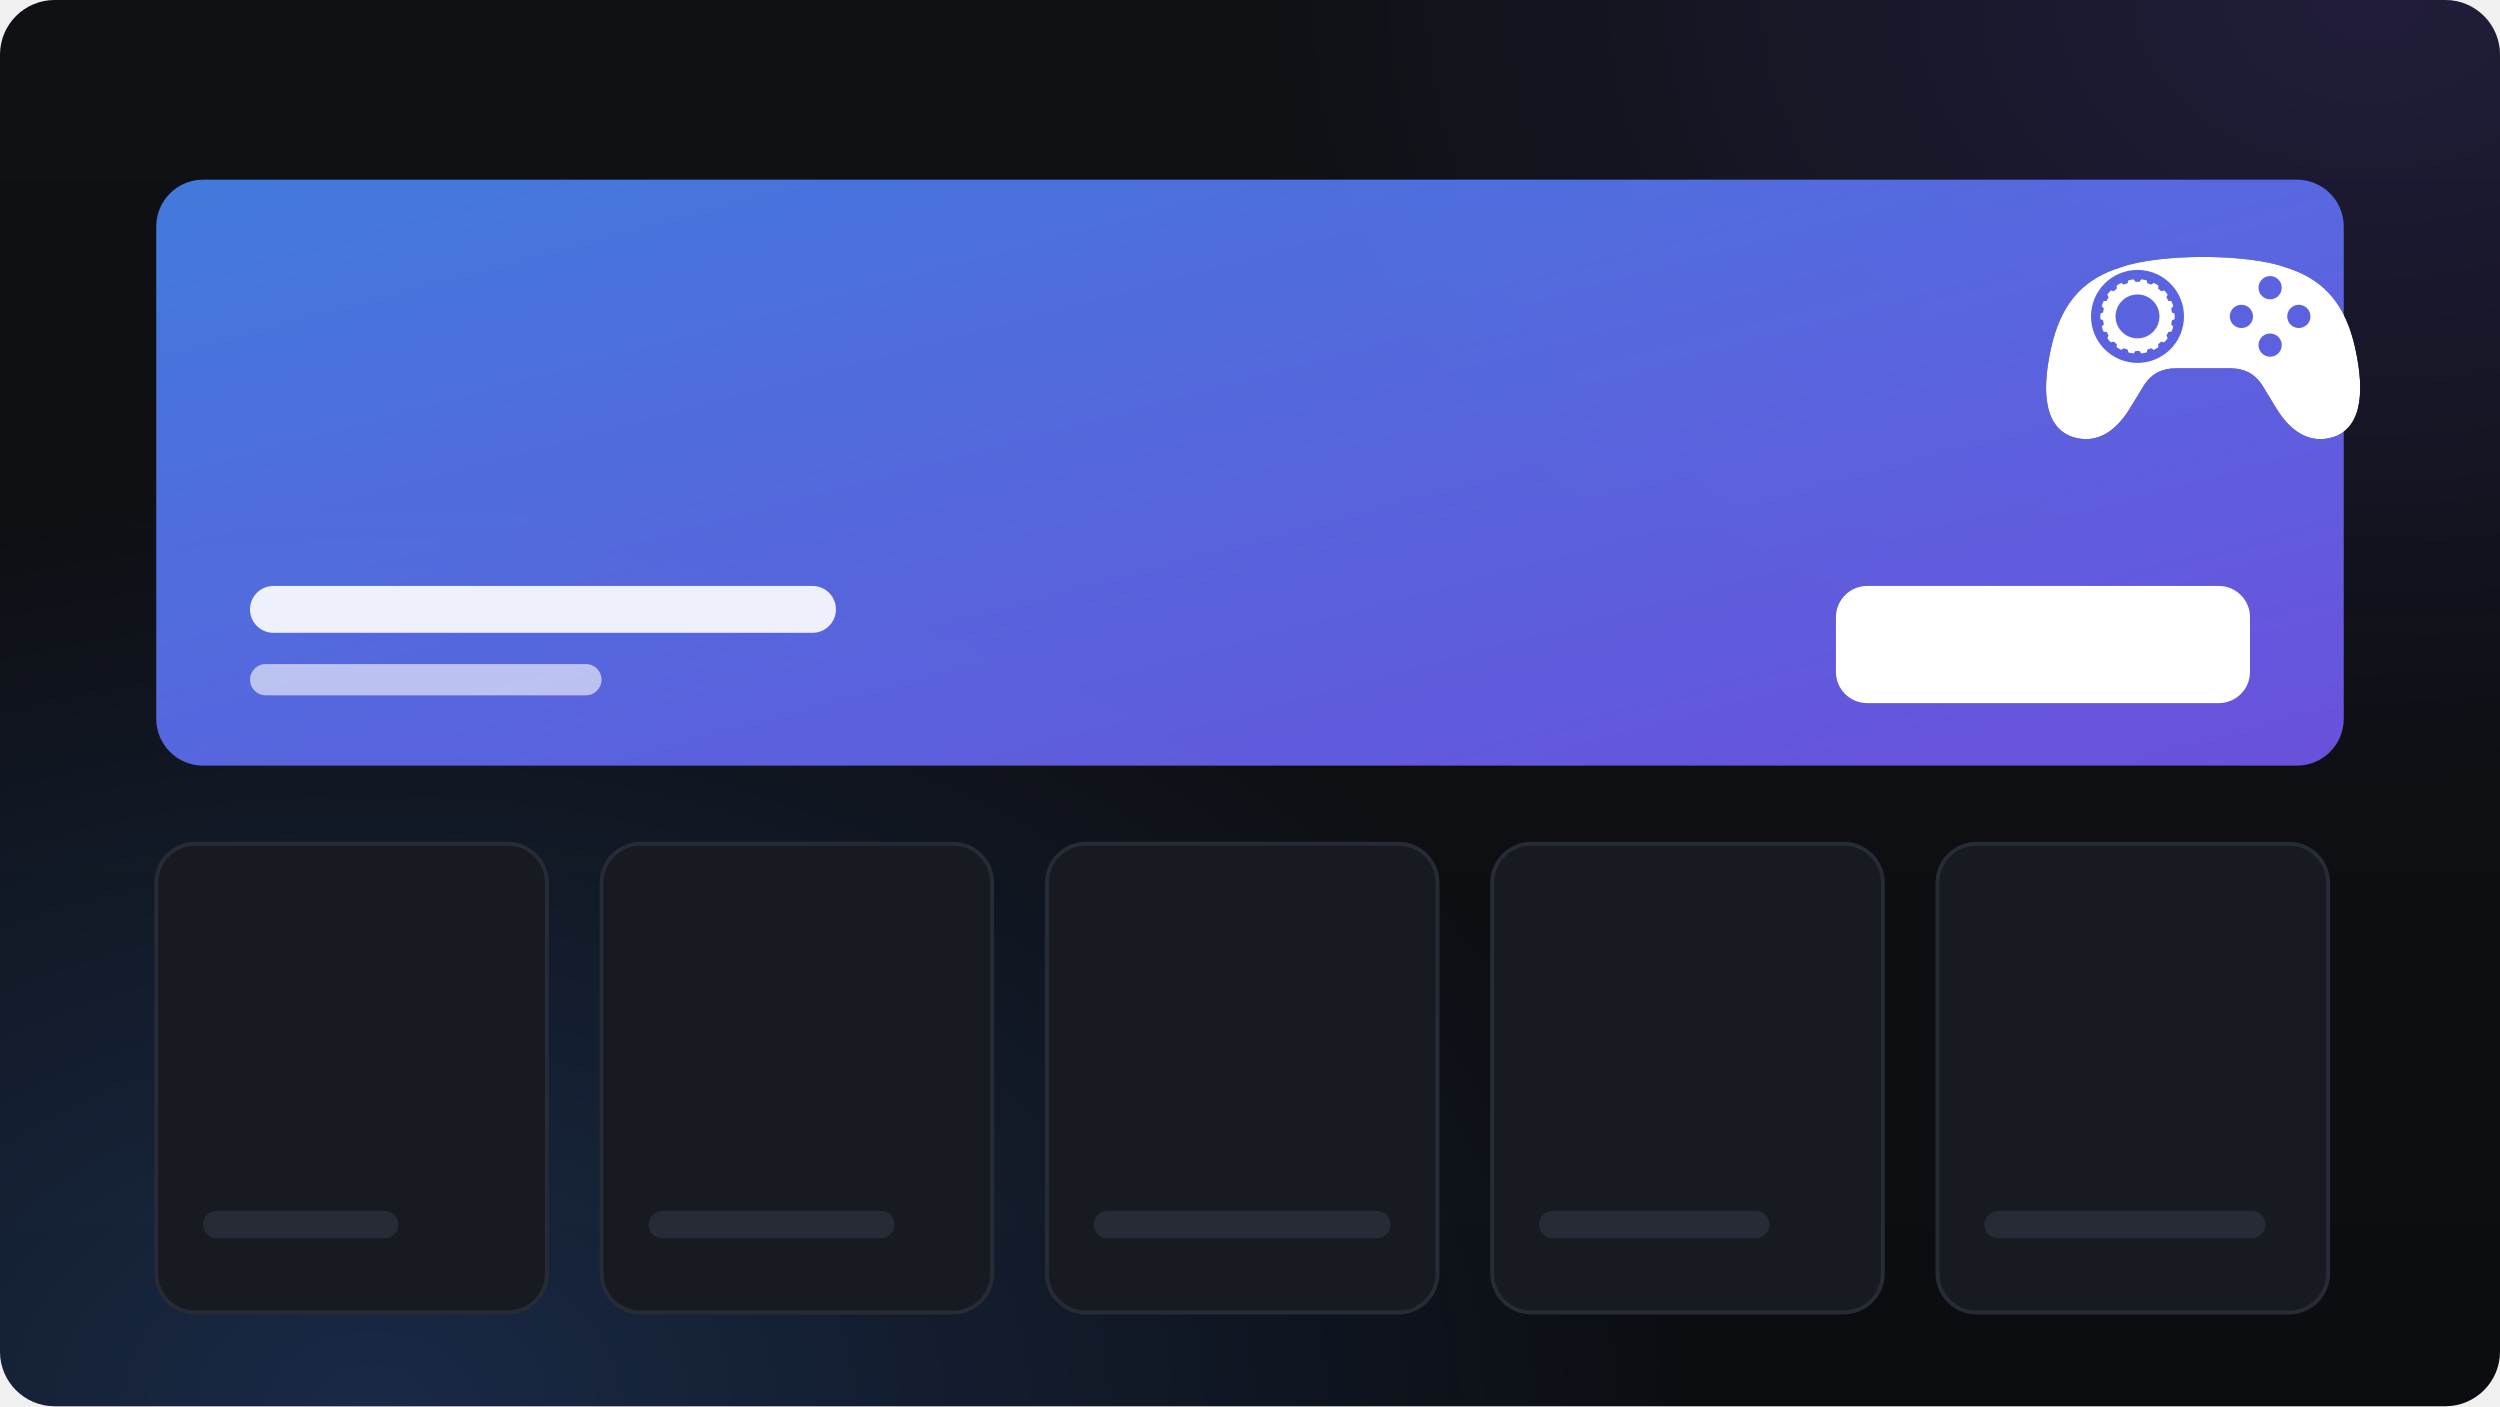
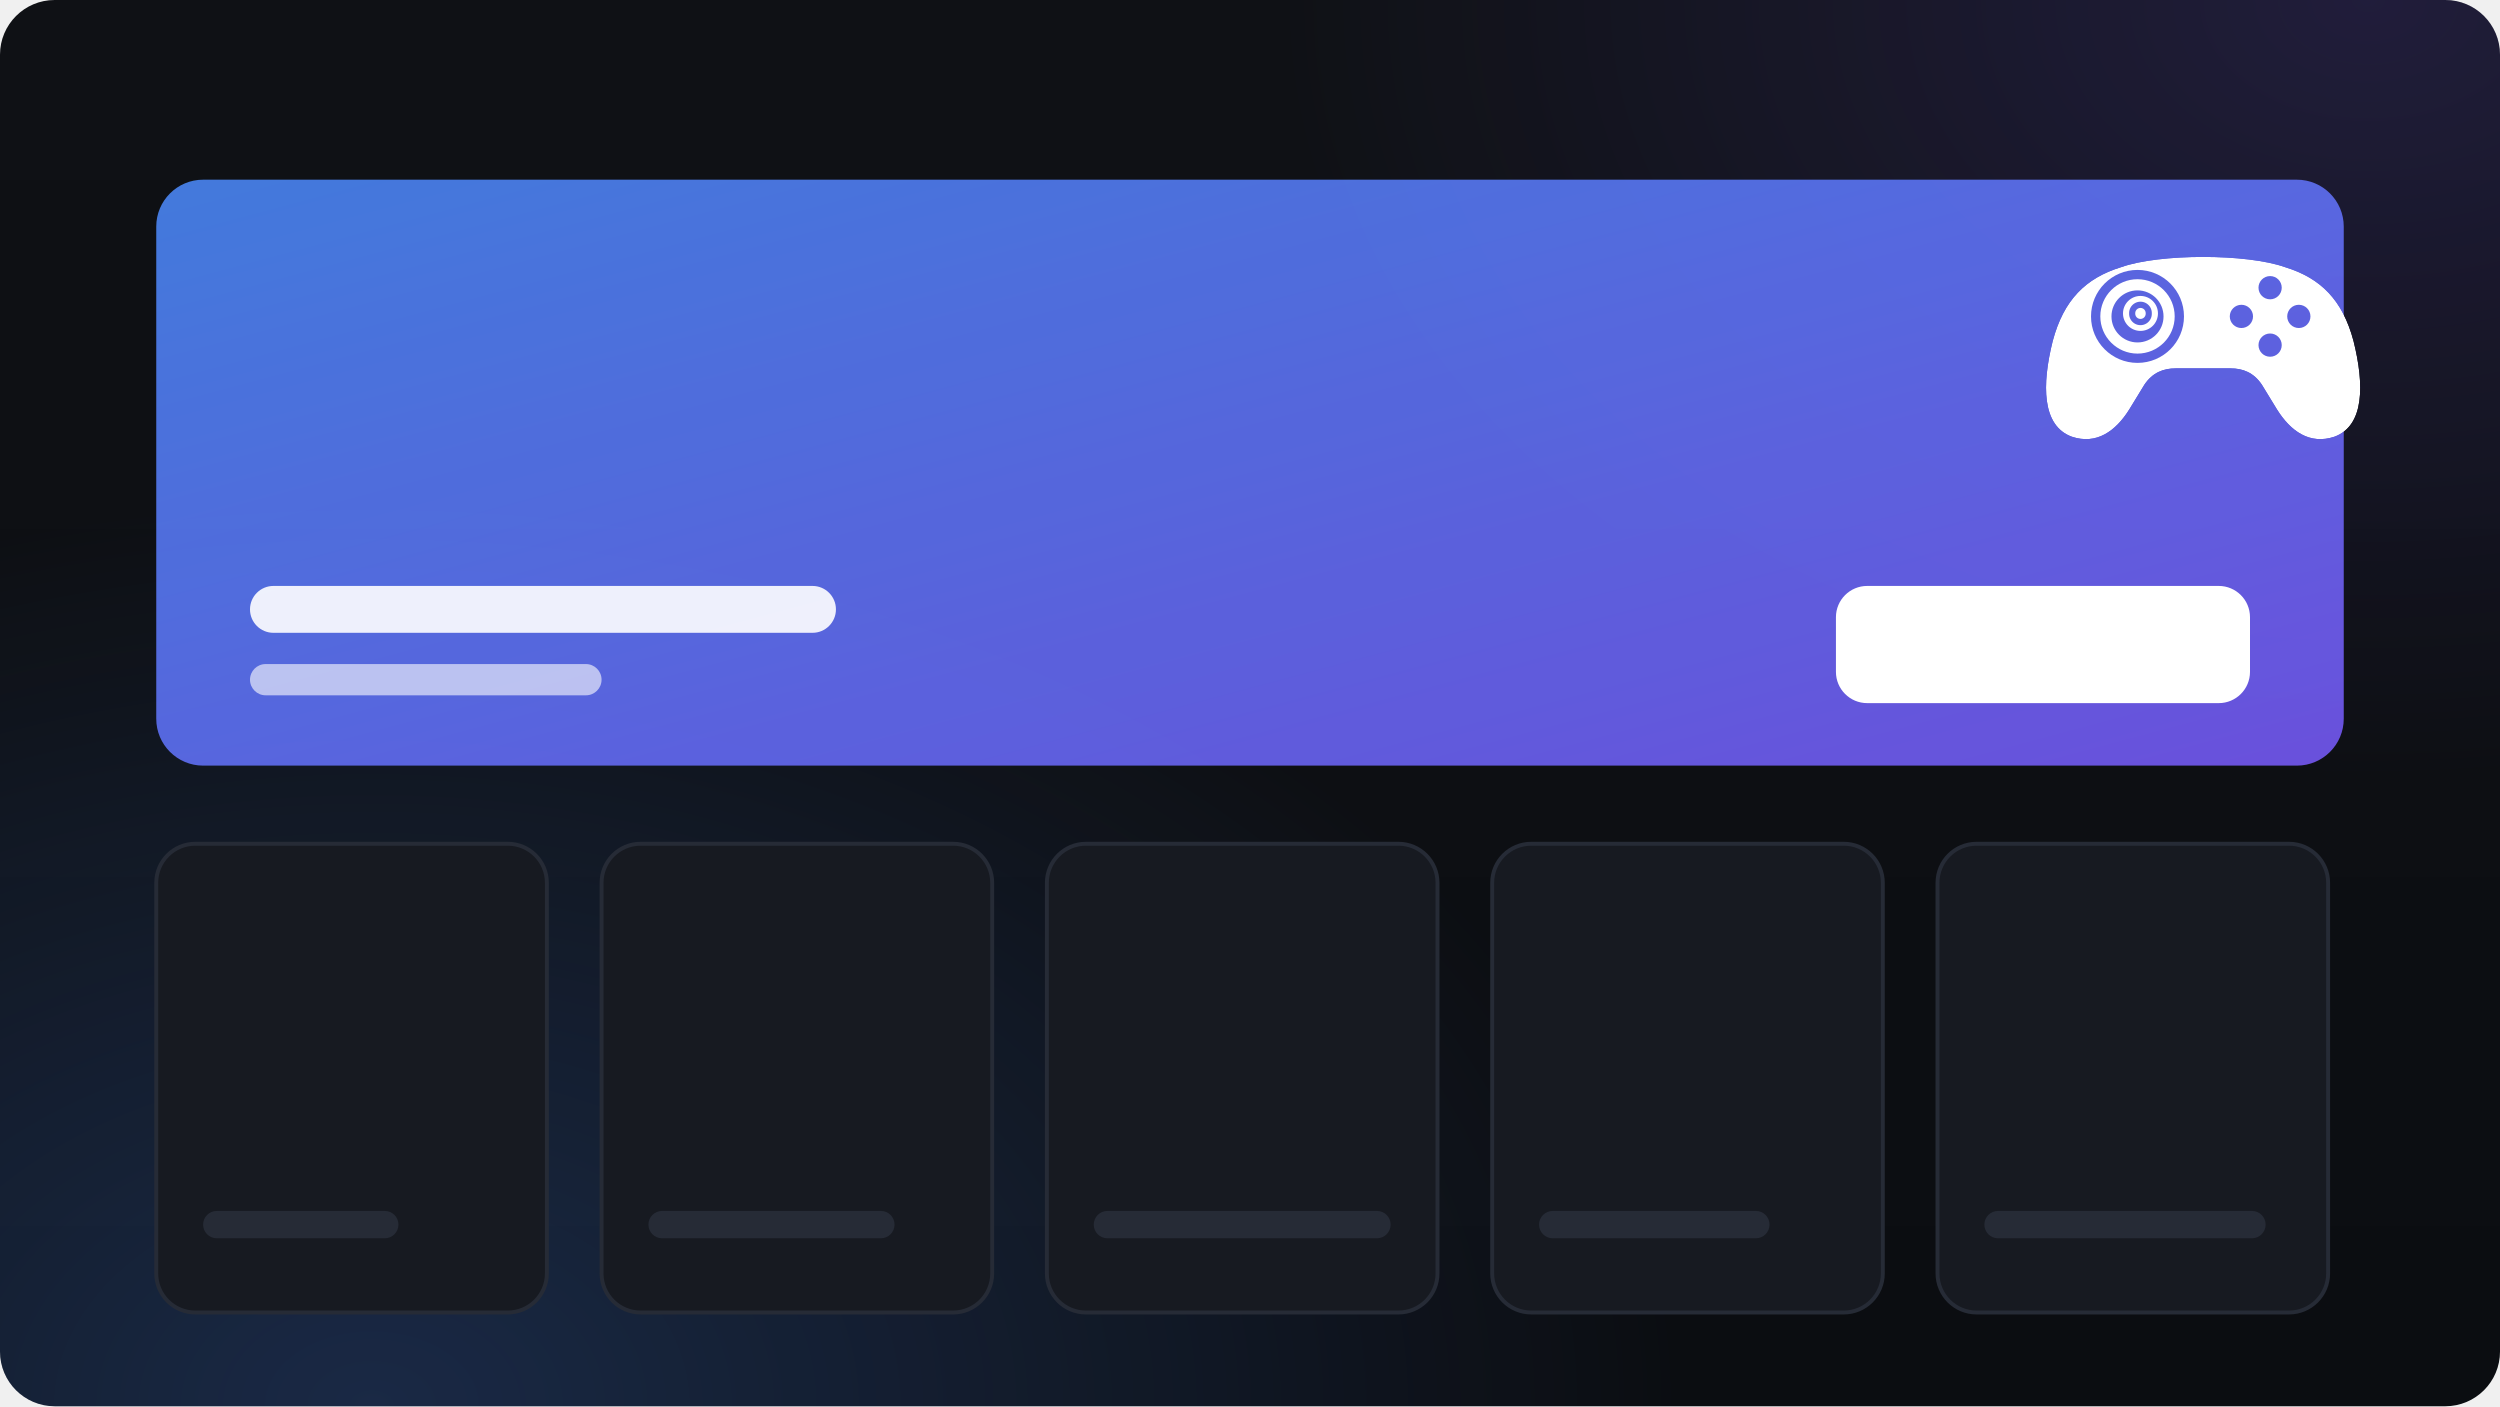
<svg xmlns="http://www.w3.org/2000/svg" width="640" height="360" viewBox="0 0 640 360">
  <defs>
    <linearGradient id="bg" x1="0" y1="0" x2="0" y2="1">
      <stop offset="0" stop-color="#0F1115" />
      <stop offset="1" stop-color="#0B0D11" />
    </linearGradient>
    <radialGradient id="ga" cx="0.5" cy="0.5" r="0.5">
      <stop offset="0" stop-color="#4C8DFF" stop-opacity="0.22" />
      <stop offset="1" stop-color="#4C8DFF" stop-opacity="0" />
    </radialGradient>
    <radialGradient id="gb" cx="0.5" cy="0.5" r="0.5">
      <stop offset="0" stop-color="#7A5CFF" stop-opacity="0.16" />
      <stop offset="1" stop-color="#7A5CFF" stop-opacity="0" />
    </radialGradient>
    <linearGradient id="acc" x1="0" y1="0" x2="1" y2="1">
      <stop offset="0" stop-color="#4C8DFF" />
      <stop offset="1" stop-color="#7A5CFF" />
    </linearGradient>
  </defs>
  <clipPath id="r">
    <rect width="640" height="360" rx="14" />
  </clipPath>
  <g clip-path="url(#r)">
    <rect width="640" height="360" fill="url(#bg)" />
    <ellipse cx="96.0" cy="360.0" rx="333.333" ry="233.333" fill="url(#ga)" />
    <ellipse cx="608.0" cy="0.0" rx="283.333" ry="200.0" fill="url(#gb)" />
    <rect x="40" y="46" width="560" height="150" rx="12" fill="url(#acc)" opacity="0.85" />
    <rect x="64" y="150" width="150" height="12" rx="6" fill="#FFFFFF" opacity="0.9" />
    <rect x="64" y="170" width="90" height="8" rx="4" fill="#FFFFFF" opacity="0.6" />
    <rect x="470" y="150" width="106" height="30" rx="8" fill="#FFFFFF" />
    <rect x="40" y="216" width="100" height="120" rx="10" fill="#171A21" stroke="#262B36" />
    <rect x="52" y="310" width="50" height="7" rx="3.5" fill="#262B36" />
    <rect x="154" y="216" width="100" height="120" rx="10" fill="#171A21" stroke="#262B36" />
    <rect x="166" y="310" width="63" height="7" rx="3.5" fill="#262B36" />
    <rect x="268" y="216" width="100" height="120" rx="10" fill="#171A21" stroke="#262B36" />
    <rect x="280" y="310" width="76" height="7" rx="3.5" fill="#262B36" />
    <rect x="382" y="216" width="100" height="120" rx="10" fill="#171A21" stroke="#262B36" />
    <rect x="394" y="310" width="59" height="7" rx="3.5" fill="#262B36" />
    <rect x="496" y="216" width="100" height="120" rx="10" fill="#171A21" stroke="#262B36" />
    <rect x="508" y="310" width="72" height="7" rx="3.5" fill="#262B36" />
    <g transform="translate(522.00,60.00) scale(0.35)">
      <mask id="m-cg" maskUnits="userSpaceOnUse" x="-20" y="-20" width="280.0" height="200.0">
        <path d="M60,24 C88,14 152,14 180,24 C206,32 222,48 230,78 C238,110 238,140 216,148 C198,154 184,144 174,128 L163,110 C157,101 149,98 140,98 L100,98 C91,98 83,101 77,110 L66,128 C56,144 42,154 24,148 C2,140 2,110 10,78 C18,48 34,32 60,24 Z" fill="#fff" />
        <circle cx="72.0" cy="60.0" r="34.0" fill="#000" />
        <circle cx="169.0" cy="39.0" r="8.5" fill="#000" />
        <circle cx="190.0" cy="60.0" r="8.5" fill="#000" />
        <circle cx="169.0" cy="81.0" r="8.5" fill="#000" />
        <circle cx="148.0" cy="60.0" r="8.5" fill="#000" />
      </mask>
      <path d="M60,24 C88,14 152,14 180,24 C206,32 222,48 230,78 C238,110 238,140 216,148 C198,154 184,144 174,128 L163,110 C157,101 149,98 140,98 L100,98 C91,98 83,101 77,110 L66,128 C56,144 42,154 24,148 C2,140 2,110 10,78 C18,48 34,32 60,24 Z" fill="#FFFFFF" mask="url(#m-cg)" />
-       <path fill="#FFFFFF" fill-rule="evenodd" d="M72.00,34.70 L72.17,34.70 L72.33,34.71 L72.50,34.71 L72.66,34.71 L72.83,34.72 L72.99,34.72 L73.16,34.73 L73.32,34.74 L73.49,34.68 L73.67,34.51 L73.86,34.25 L74.05,33.93 L74.25,33.59 L74.45,33.30 L74.65,33.08 L74.84,32.97 L75.02,32.97 L75.20,32.99 L75.37,33.01 L75.55,33.03 L75.73,33.06 L75.90,33.08 L76.08,33.11 L76.26,33.13 L76.43,33.16 L76.61,33.19 L76.78,33.22 L76.96,33.26 L77.13,33.29 L77.31,33.32 L77.48,33.36 L77.66,33.39 L77.83,33.43 L78.00,33.47 L78.18,33.51 L78.35,33.55 L78.52,33.60 L78.67,33.73 L78.79,33.97 L78.89,34.29 L78.97,34.67 L79.04,35.05 L79.12,35.38 L79.22,35.64 L79.35,35.79 L79.50,35.84 L79.66,35.89 L79.82,35.94 L79.97,35.99 L80.13,36.05 L80.29,36.10 L80.44,36.15 L80.60,36.21 L80.76,36.27 L80.91,36.33 L81.07,36.38 L81.22,36.44 L81.37,36.50 L81.53,36.57 L81.68,36.63 L81.83,36.69 L82.00,36.73 L82.21,36.67 L82.46,36.50 L82.75,36.28 L83.05,36.04 L83.34,35.81 L83.62,35.64 L83.85,35.57 L84.03,35.61 L84.19,35.68 L84.35,35.76 L84.51,35.85 L84.66,35.93 L84.82,36.01 L84.98,36.10 L85.13,36.18 L85.29,36.27 L85.45,36.36 L85.60,36.44 L85.75,36.53 L85.91,36.62 L86.06,36.72 L86.21,36.81 L86.36,36.90 L86.51,37.00 L86.66,37.09 L86.81,37.19 L86.96,37.29 L87.11,37.38 L87.23,37.52 L87.28,37.76 L87.28,38.08 L87.23,38.45 L87.17,38.83 L87.12,39.19 L87.11,39.49 L87.15,39.71 L87.27,39.83 L87.40,39.93 L87.53,40.03 L87.66,40.13 L87.79,40.24 L87.92,40.34 L88.05,40.45 L88.18,40.55 L88.30,40.66 L88.43,40.76 L88.55,40.87 L88.68,40.98 L88.80,41.09 L88.93,41.20 L89.05,41.31 L89.17,41.42 L89.30,41.53 L89.49,41.57 L89.76,41.53 L90.09,41.43 L90.45,41.30 L90.82,41.18 L91.15,41.10 L91.42,41.08 L91.61,41.15 L91.73,41.28 L91.85,41.41 L91.97,41.54 L92.09,41.67 L92.21,41.80 L92.33,41.93 L92.45,42.07 L92.57,42.20 L92.68,42.34 L92.80,42.47 L92.91,42.61 L93.03,42.74 L93.14,42.88 L93.25,43.02 L93.36,43.16 L93.47,43.30 L93.58,43.44 L93.69,43.58 L93.79,43.73 L93.90,43.87 L93.99,44.02 L93.99,44.24 L93.90,44.52 L93.74,44.85 L93.55,45.19 L93.37,45.51 L93.24,45.81 L93.18,46.05 L93.22,46.22 L93.30,46.36 L93.39,46.50 L93.48,46.64 L93.57,46.78 L93.65,46.92 L93.74,47.07 L93.82,47.21 L93.91,47.35 L93.99,47.50 L94.07,47.64 L94.15,47.78 L94.23,47.93 L94.31,48.08 L94.39,48.22 L94.46,48.37 L94.54,48.52 L94.67,48.64 L94.91,48.70 L95.23,48.73 L95.61,48.74 L95.99,48.75 L96.35,48.77 L96.64,48.84 L96.83,48.94 L96.92,49.10 L96.99,49.26 L97.06,49.43 L97.13,49.59 L97.20,49.76 L97.26,49.92 L97.33,50.09 L97.39,50.25 L97.46,50.42 L97.52,50.59 L97.58,50.75 L97.64,50.92 L97.70,51.09 L97.76,51.26 L97.81,51.43 L97.87,51.59 L97.92,51.76 L97.98,51.93 L98.03,52.10 L98.08,52.27 L98.13,52.45 L98.09,52.64 L97.94,52.87 L97.71,53.11 L97.42,53.37 L97.13,53.62 L96.88,53.85 L96.71,54.07 L96.64,54.25 L96.67,54.42 L96.71,54.58 L96.74,54.74 L96.78,54.90 L96.81,55.06 L96.84,55.23 L96.87,55.39 L96.90,55.55 L96.93,55.72 L96.96,55.88 L96.98,56.04 L97.01,56.21 L97.03,56.37 L97.06,56.53 L97.08,56.70 L97.10,56.86 L97.15,57.02 L97.31,57.17 L97.58,57.31 L97.91,57.45 L98.28,57.59 L98.62,57.73 L98.90,57.88 L99.08,58.05 L99.14,58.22 L99.15,58.40 L99.16,58.58 L99.17,58.75 L99.18,58.93 L99.19,59.11 L99.19,59.29 L99.19,59.47 L99.20,59.64 L99.20,59.82 L99.20,60.00 L99.20,60.18 L99.20,60.36 L99.19,60.53 L99.19,60.71 L99.19,60.89 L99.18,61.07 L99.17,61.25 L99.16,61.42 L99.15,61.60 L99.14,61.78 L99.08,61.95 L98.90,62.12 L98.62,62.27 L98.28,62.41 L97.91,62.55 L97.58,62.69 L97.31,62.83 L97.15,62.98 L97.10,63.14 L97.08,63.30 L97.06,63.47 L97.03,63.63 L97.01,63.79 L96.98,63.96 L96.96,64.12 L96.93,64.28 L96.90,64.45 L96.87,64.61 L96.84,64.77 L96.81,64.94 L96.78,65.10 L96.74,65.26 L96.71,65.42 L96.67,65.58 L96.64,65.75 L96.71,65.93 L96.88,66.15 L97.13,66.38 L97.42,66.63 L97.71,66.89 L97.94,67.13 L98.09,67.36 L98.13,67.55 L98.08,67.73 L98.03,67.90 L97.98,68.07 L97.92,68.24 L97.87,68.41 L97.81,68.57 L97.76,68.74 L97.70,68.91 L97.64,69.08 L97.58,69.25 L97.52,69.41 L97.46,69.58 L97.39,69.75 L97.33,69.91 L97.26,70.08 L97.20,70.24 L97.13,70.41 L97.06,70.57 L96.99,70.74 L96.92,70.90 L96.83,71.06 L96.64,71.16 L96.35,71.23 L95.99,71.25 L95.61,71.26 L95.23,71.27 L94.91,71.30 L94.67,71.36 L94.54,71.48 L94.46,71.63 L94.39,71.78 L94.31,71.92 L94.23,72.07 L94.15,72.22 L94.07,72.36 L93.99,72.50 L93.91,72.65 L93.82,72.79 L93.74,72.93 L93.65,73.08 L93.57,73.22 L93.48,73.36 L93.39,73.50 L93.30,73.64 L93.22,73.78 L93.18,73.95 L93.24,74.19 L93.37,74.49 L93.55,74.81 L93.74,75.15 L93.90,75.48 L93.99,75.76 L93.99,75.98 L93.90,76.13 L93.79,76.27 L93.69,76.42 L93.58,76.56 L93.47,76.70 L93.36,76.84 L93.25,76.98 L93.14,77.12 L93.03,77.26 L92.91,77.39 L92.80,77.53 L92.68,77.66 L92.57,77.80 L92.45,77.93 L92.33,78.07 L92.21,78.20 L92.09,78.33 L91.97,78.46 L91.85,78.59 L91.73,78.72 L91.61,78.85 L91.42,78.92 L91.15,78.90 L90.82,78.82 L90.45,78.70 L90.09,78.57 L89.76,78.47 L89.49,78.43 L89.30,78.47 L89.17,78.58 L89.05,78.69 L88.93,78.80 L88.80,78.91 L88.68,79.02 L88.55,79.13 L88.43,79.24 L88.30,79.34 L88.18,79.45 L88.05,79.55 L87.92,79.66 L87.79,79.76 L87.66,79.87 L87.53,79.97 L87.40,80.07 L87.27,80.17 L87.15,80.29 L87.11,80.51 L87.12,80.81 L87.17,81.17 L87.23,81.55 L87.28,81.92 L87.28,82.24 L87.23,82.48 L87.11,82.62 L86.96,82.71 L86.81,82.81 L86.66,82.91 L86.51,83.00 L86.36,83.10 L86.21,83.19 L86.06,83.28 L85.91,83.38 L85.75,83.47 L85.60,83.56 L85.45,83.64 L85.29,83.73 L85.13,83.82 L84.98,83.90 L84.82,83.99 L84.66,84.07 L84.51,84.15 L84.35,84.24 L84.19,84.32 L84.03,84.39 L83.85,84.43 L83.62,84.36 L83.34,84.19 L83.05,83.96 L82.75,83.72 L82.46,83.50 L82.21,83.33 L82.00,83.27 L81.83,83.31 L81.68,83.37 L81.53,83.43 L81.37,83.50 L81.22,83.56 L81.07,83.62 L80.91,83.67 L80.76,83.73 L80.60,83.79 L80.44,83.85 L80.29,83.90 L80.13,83.95 L79.97,84.01 L79.82,84.06 L79.66,84.11 L79.50,84.16 L79.35,84.21 L79.22,84.36 L79.12,84.62 L79.04,84.95 L78.97,85.33 L78.89,85.71 L78.79,86.03 L78.67,86.27 L78.52,86.40 L78.35,86.45 L78.18,86.49 L78.00,86.53 L77.83,86.57 L77.66,86.61 L77.48,86.64 L77.31,86.68 L77.13,86.71 L76.96,86.74 L76.78,86.78 L76.61,86.81 L76.43,86.84 L76.26,86.87 L76.08,86.89 L75.90,86.92 L75.73,86.94 L75.55,86.97 L75.37,86.99 L75.20,87.01 L75.02,87.03 L74.84,87.03 L74.65,86.92 L74.45,86.70 L74.25,86.41 L74.05,86.07 L73.86,85.75 L73.67,85.49 L73.49,85.32 L73.32,85.26 L73.16,85.27 L72.99,85.28 L72.83,85.28 L72.66,85.29 L72.50,85.29 L72.33,85.29 L72.17,85.30 L72.00,85.30 L71.83,85.30 L71.67,85.29 L71.50,85.29 L71.34,85.29 L71.17,85.28 L71.01,85.28 L70.84,85.27 L70.68,85.26 L70.51,85.32 L70.33,85.49 L70.14,85.75 L69.95,86.07 L69.75,86.41 L69.55,86.70 L69.35,86.92 L69.16,87.03 L68.98,87.03 L68.80,87.01 L68.63,86.99 L68.45,86.97 L68.27,86.94 L68.10,86.92 L67.92,86.89 L67.74,86.87 L67.57,86.84 L67.39,86.81 L67.22,86.78 L67.04,86.74 L66.87,86.71 L66.69,86.68 L66.52,86.64 L66.34,86.61 L66.17,86.57 L66.00,86.53 L65.82,86.49 L65.65,86.45 L65.48,86.40 L65.33,86.27 L65.21,86.03 L65.11,85.71 L65.03,85.33 L64.96,84.95 L64.88,84.62 L64.78,84.36 L64.65,84.21 L64.50,84.16 L64.34,84.11 L64.18,84.06 L64.03,84.01 L63.87,83.95 L63.71,83.90 L63.56,83.85 L63.40,83.79 L63.24,83.73 L63.09,83.67 L62.93,83.62 L62.78,83.56 L62.63,83.50 L62.47,83.43 L62.32,83.37 L62.17,83.31 L62.00,83.27 L61.79,83.33 L61.54,83.50 L61.25,83.72 L60.95,83.96 L60.66,84.19 L60.38,84.36 L60.15,84.43 L59.97,84.39 L59.81,84.32 L59.65,84.24 L59.49,84.15 L59.34,84.07 L59.18,83.99 L59.02,83.90 L58.87,83.82 L58.71,83.73 L58.55,83.64 L58.40,83.56 L58.25,83.47 L58.09,83.38 L57.94,83.28 L57.79,83.19 L57.64,83.10 L57.49,83.00 L57.34,82.91 L57.19,82.81 L57.04,82.71 L56.89,82.62 L56.77,82.48 L56.72,82.24 L56.72,81.92 L56.77,81.55 L56.83,81.17 L56.88,80.81 L56.89,80.51 L56.85,80.29 L56.73,80.17 L56.60,80.07 L56.47,79.97 L56.34,79.87 L56.21,79.76 L56.08,79.66 L55.95,79.55 L55.82,79.45 L55.70,79.34 L55.57,79.24 L55.45,79.13 L55.32,79.02 L55.20,78.91 L55.07,78.80 L54.95,78.69 L54.83,78.58 L54.70,78.47 L54.51,78.43 L54.24,78.47 L53.91,78.57 L53.55,78.70 L53.18,78.82 L52.85,78.90 L52.58,78.92 L52.39,78.85 L52.27,78.72 L52.15,78.59 L52.03,78.46 L51.91,78.33 L51.79,78.20 L51.67,78.07 L51.55,77.93 L51.43,77.80 L51.32,77.66 L51.20,77.53 L51.09,77.39 L50.97,77.26 L50.86,77.12 L50.75,76.98 L50.64,76.84 L50.53,76.70 L50.42,76.56 L50.31,76.42 L50.21,76.27 L50.10,76.13 L50.01,75.98 L50.01,75.76 L50.10,75.48 L50.26,75.15 L50.45,74.81 L50.63,74.49 L50.76,74.19 L50.82,73.95 L50.78,73.78 L50.70,73.64 L50.61,73.50 L50.52,73.36 L50.43,73.22 L50.35,73.08 L50.26,72.93 L50.18,72.79 L50.09,72.65 L50.01,72.50 L49.93,72.36 L49.85,72.22 L49.77,72.07 L49.69,71.92 L49.61,71.78 L49.54,71.63 L49.46,71.48 L49.33,71.36 L49.09,71.30 L48.77,71.27 L48.39,71.26 L48.01,71.25 L47.65,71.23 L47.36,71.16 L47.17,71.06 L47.08,70.90 L47.01,70.74 L46.94,70.57 L46.87,70.41 L46.80,70.24 L46.74,70.08 L46.67,69.91 L46.61,69.75 L46.54,69.58 L46.48,69.41 L46.42,69.25 L46.36,69.08 L46.30,68.91 L46.24,68.74 L46.19,68.57 L46.13,68.41 L46.08,68.24 L46.02,68.07 L45.97,67.90 L45.92,67.73 L45.87,67.55 L45.91,67.36 L46.06,67.13 L46.29,66.89 L46.58,66.63 L46.87,66.38 L47.12,66.15 L47.29,65.93 L47.36,65.75 L47.33,65.58 L47.29,65.42 L47.26,65.26 L47.22,65.10 L47.19,64.94 L47.16,64.77 L47.13,64.61 L47.10,64.45 L47.07,64.28 L47.04,64.12 L47.02,63.96 L46.99,63.79 L46.97,63.63 L46.94,63.47 L46.92,63.30 L46.90,63.14 L46.85,62.98 L46.69,62.83 L46.42,62.69 L46.09,62.55 L45.72,62.41 L45.38,62.27 L45.10,62.12 L44.92,61.95 L44.86,61.78 L44.85,61.60 L44.84,61.42 L44.83,61.25 L44.82,61.07 L44.81,60.89 L44.81,60.71 L44.81,60.53 L44.80,60.36 L44.80,60.18 L44.80,60.00 L44.80,59.82 L44.80,59.64 L44.81,59.47 L44.81,59.29 L44.81,59.11 L44.82,58.93 L44.83,58.75 L44.84,58.58 L44.85,58.40 L44.86,58.22 L44.92,58.05 L45.10,57.88 L45.38,57.73 L45.72,57.59 L46.09,57.45 L46.42,57.31 L46.69,57.17 L46.85,57.02 L46.90,56.86 L46.92,56.70 L46.94,56.53 L46.97,56.37 L46.99,56.21 L47.02,56.04 L47.04,55.88 L47.07,55.72 L47.10,55.55 L47.13,55.39 L47.16,55.23 L47.19,55.06 L47.22,54.90 L47.26,54.74 L47.29,54.58 L47.33,54.42 L47.36,54.25 L47.29,54.07 L47.12,53.85 L46.87,53.62 L46.58,53.37 L46.29,53.11 L46.06,52.87 L45.91,52.64 L45.87,52.45 L45.92,52.27 L45.97,52.10 L46.02,51.93 L46.08,51.76 L46.13,51.59 L46.19,51.43 L46.24,51.26 L46.30,51.09 L46.36,50.92 L46.42,50.75 L46.48,50.59 L46.54,50.42 L46.61,50.25 L46.67,50.09 L46.74,49.92 L46.80,49.76 L46.87,49.59 L46.94,49.43 L47.01,49.26 L47.08,49.10 L47.17,48.94 L47.36,48.84 L47.65,48.77 L48.01,48.75 L48.39,48.74 L48.77,48.73 L49.09,48.70 L49.33,48.64 L49.46,48.52 L49.54,48.37 L49.61,48.22 L49.69,48.08 L49.77,47.93 L49.85,47.78 L49.93,47.64 L50.01,47.50 L50.09,47.35 L50.18,47.21 L50.26,47.07 L50.35,46.92 L50.43,46.78 L50.52,46.64 L50.61,46.50 L50.70,46.36 L50.78,46.22 L50.82,46.05 L50.76,45.81 L50.63,45.51 L50.45,45.19 L50.26,44.85 L50.10,44.52 L50.01,44.24 L50.01,44.02 L50.10,43.87 L50.21,43.73 L50.31,43.58 L50.42,43.44 L50.53,43.30 L50.64,43.16 L50.75,43.02 L50.86,42.88 L50.97,42.74 L51.09,42.61 L51.20,42.47 L51.32,42.34 L51.43,42.20 L51.55,42.07 L51.67,41.93 L51.79,41.80 L51.91,41.67 L52.03,41.54 L52.15,41.41 L52.27,41.28 L52.39,41.15 L52.58,41.08 L52.85,41.10 L53.18,41.18 L53.55,41.30 L53.91,41.43 L54.24,41.53 L54.51,41.57 L54.70,41.53 L54.83,41.42 L54.95,41.31 L55.07,41.20 L55.20,41.09 L55.32,40.98 L55.45,40.87 L55.57,40.76 L55.70,40.66 L55.82,40.55 L55.95,40.45 L56.08,40.34 L56.21,40.24 L56.34,40.13 L56.47,40.03 L56.60,39.93 L56.73,39.83 L56.85,39.71 L56.89,39.49 L56.88,39.19 L56.83,38.83 L56.77,38.45 L56.72,38.08 L56.72,37.76 L56.77,37.52 L56.89,37.38 L57.04,37.29 L57.19,37.19 L57.34,37.09 L57.49,37.00 L57.64,36.90 L57.79,36.81 L57.94,36.72 L58.09,36.62 L58.25,36.53 L58.40,36.44 L58.55,36.36 L58.71,36.27 L58.87,36.18 L59.02,36.10 L59.18,36.01 L59.34,35.93 L59.49,35.85 L59.65,35.76 L59.81,35.68 L59.97,35.61 L60.15,35.57 L60.38,35.64 L60.66,35.81 L60.95,36.04 L61.25,36.28 L61.54,36.50 L61.79,36.67 L62.00,36.73 L62.17,36.69 L62.32,36.63 L62.47,36.57 L62.63,36.50 L62.78,36.44 L62.93,36.38 L63.09,36.33 L63.24,36.27 L63.40,36.21 L63.56,36.15 L63.71,36.10 L63.87,36.05 L64.03,35.99 L64.18,35.94 L64.34,35.89 L64.50,35.84 L64.65,35.79 L64.78,35.64 L64.88,35.38 L64.96,35.05 L65.03,34.67 L65.11,34.29 L65.21,33.97 L65.33,33.73 L65.48,33.60 L65.65,33.55 L65.82,33.51 L66.00,33.47 L66.17,33.43 L66.34,33.39 L66.52,33.36 L66.69,33.32 L66.87,33.29 L67.04,33.26 L67.22,33.22 L67.39,33.19 L67.57,33.16 L67.74,33.13 L67.92,33.11 L68.10,33.08 L68.27,33.06 L68.45,33.03 L68.63,33.01 L68.80,32.99 L68.98,32.97 L69.16,32.97 L69.35,33.08 L69.55,33.30 L69.75,33.59 L69.95,33.93 L70.14,34.25 L70.33,34.51 L70.51,34.68 L70.68,34.74 L70.84,34.73 L71.01,34.72 L71.17,34.72 L71.34,34.71 L71.50,34.71 L71.67,34.71 L71.83,34.70 Z M55.95,60.00 a16.05,16.05 0 1,0 32.10,0 a16.05,16.05 0 1,0 -32.10,0 Z" />
+       <path fill="#FFFFFF" fill-rule="evenodd" d="M44.80,60.00 a27.20,27.20 0 1,0 54.40,0 a27.20,27.20 0 1,0 -54.40,0 Z M52.96,60.00 a19.04,19.04 0 1,0 38.08,0 a19.04,19.04 0 1,0 -38.08,0 Z" />
+       <path fill="#FFFFFF" fill-rule="evenodd" d="M61.39,57.82 a12.78,12.78 0 1,0 25.57,0 a12.78,12.78 0 1,0 -25.57,0 Z M65.88,57.82 a8.30,8.30 0 1,0 16.59,0 a8.30,8.30 0 1,0 -16.59,0 Z M70.34,57.82 a3.84,3.84 0 1,0 7.67,0 a3.84,3.84 0 1,0 -7.67,0 Z" />
    </g>
  </g>
</svg>
